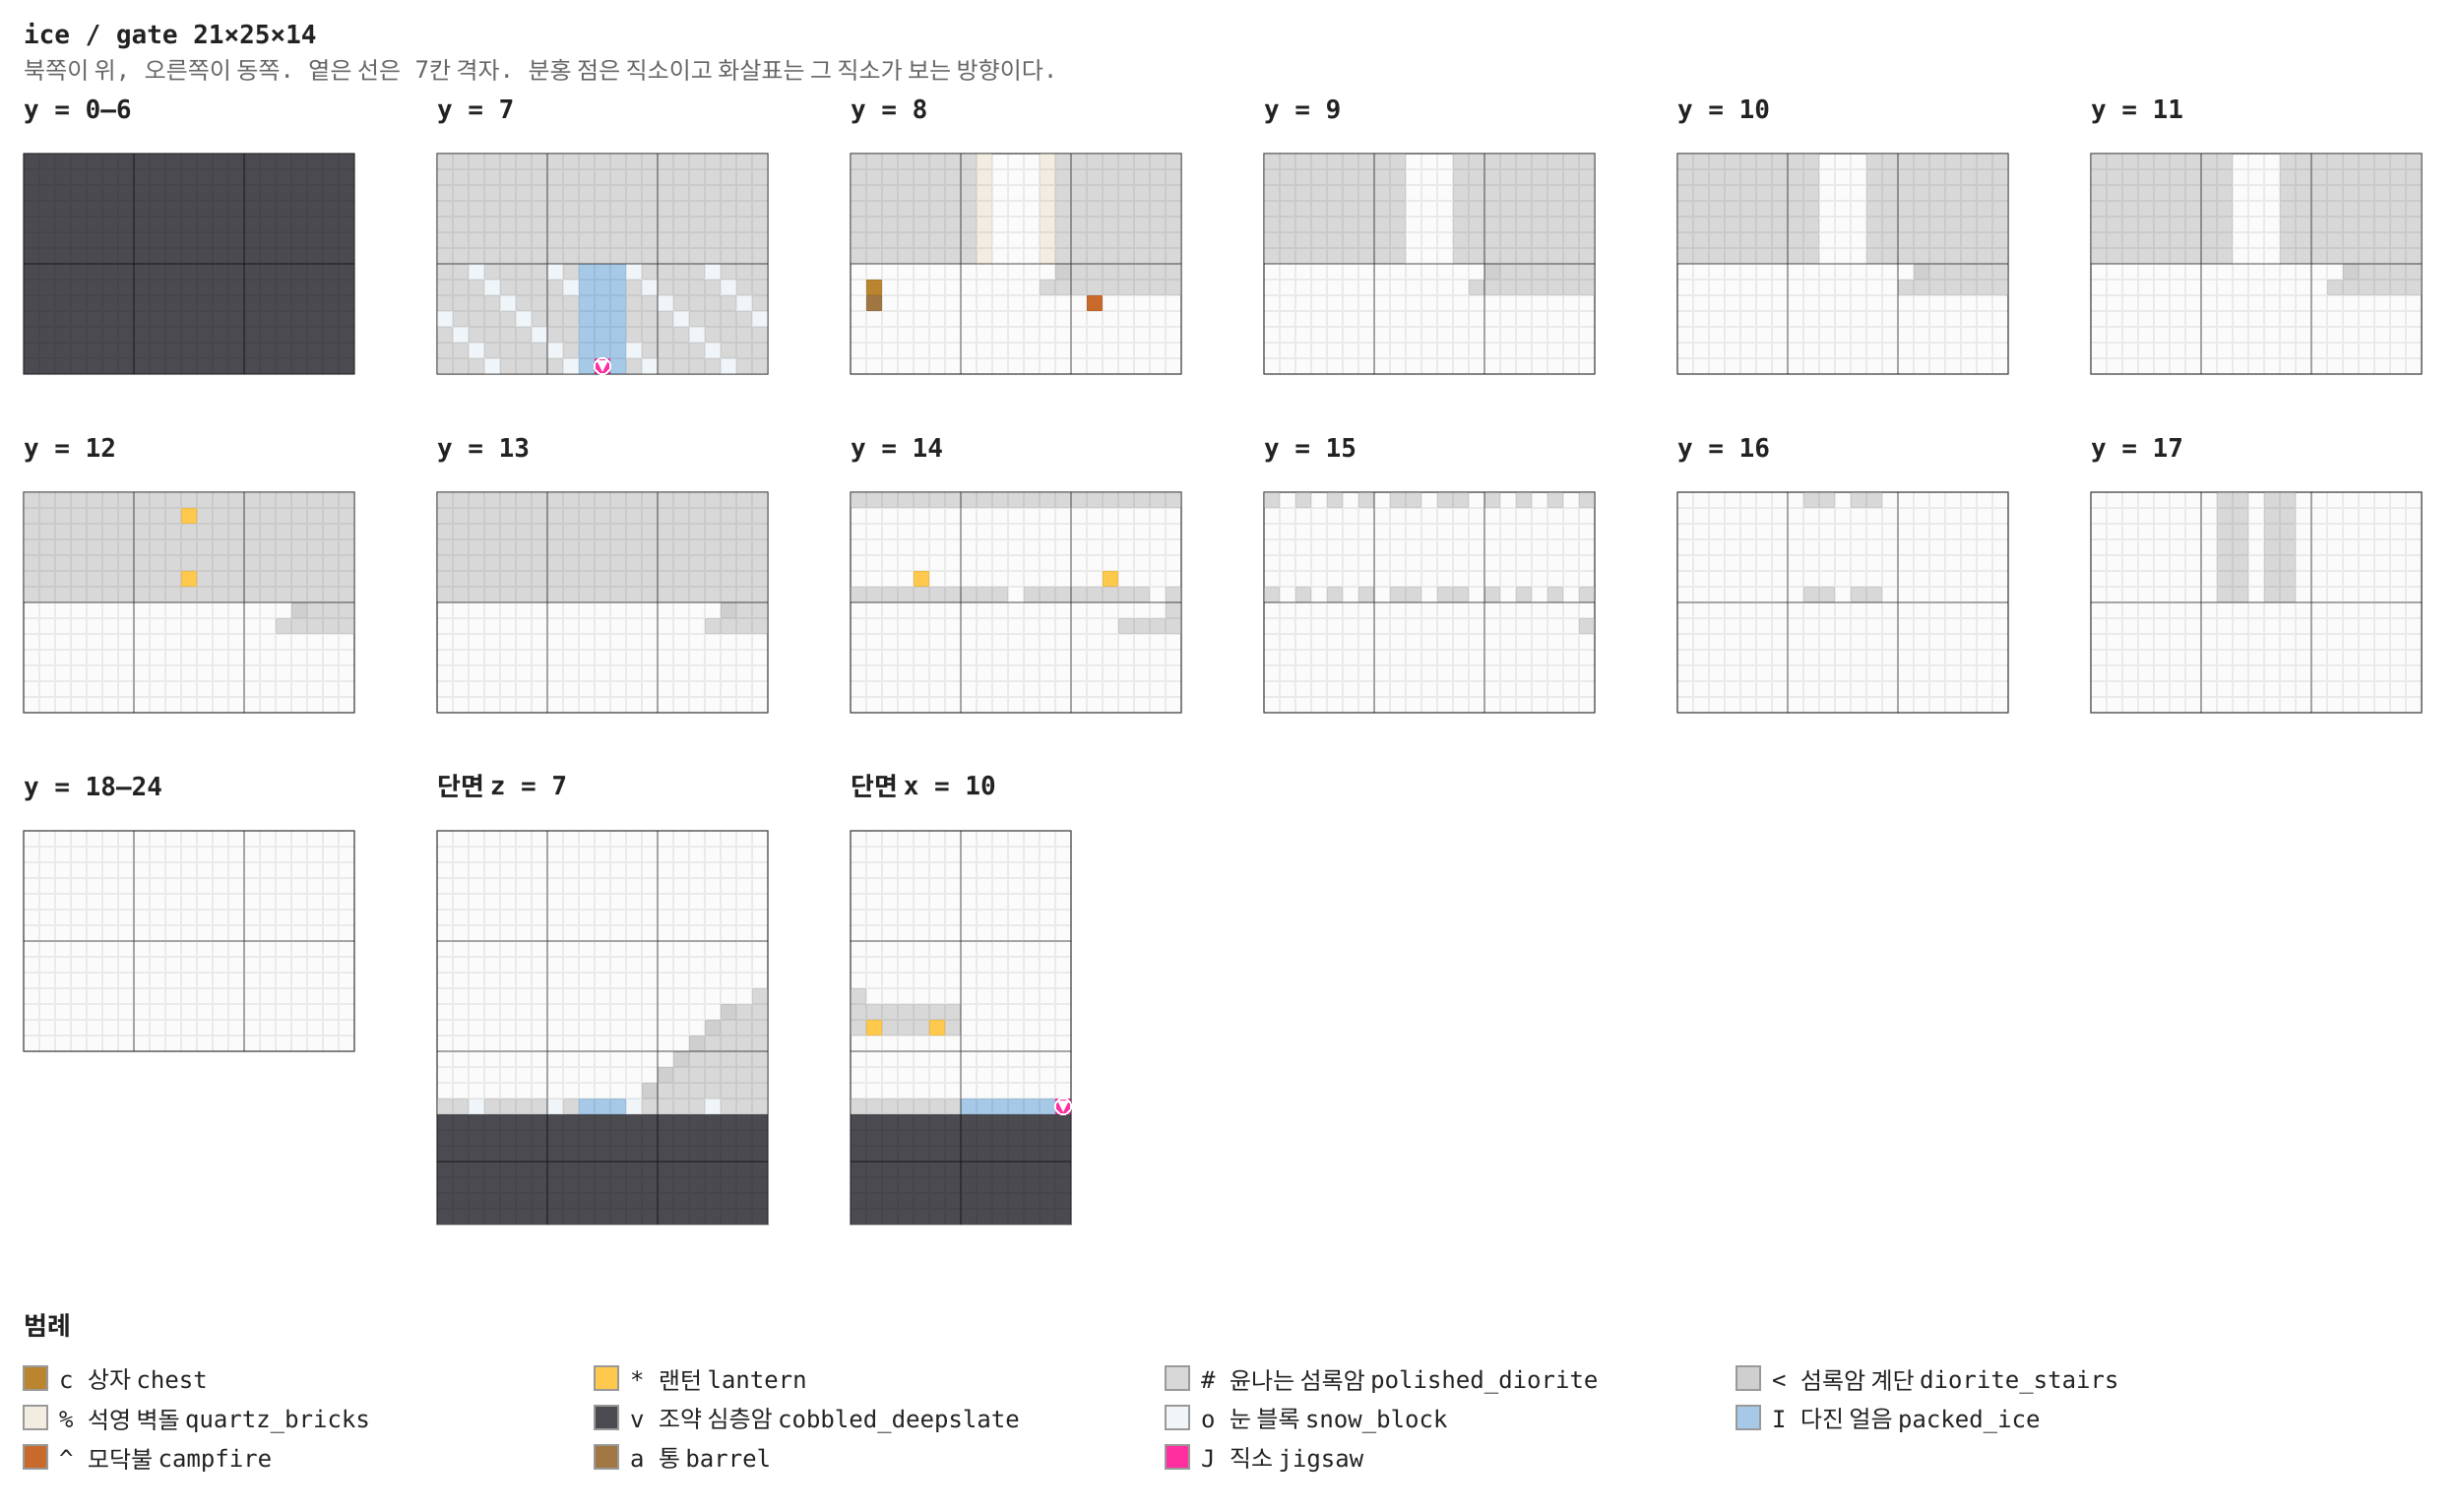
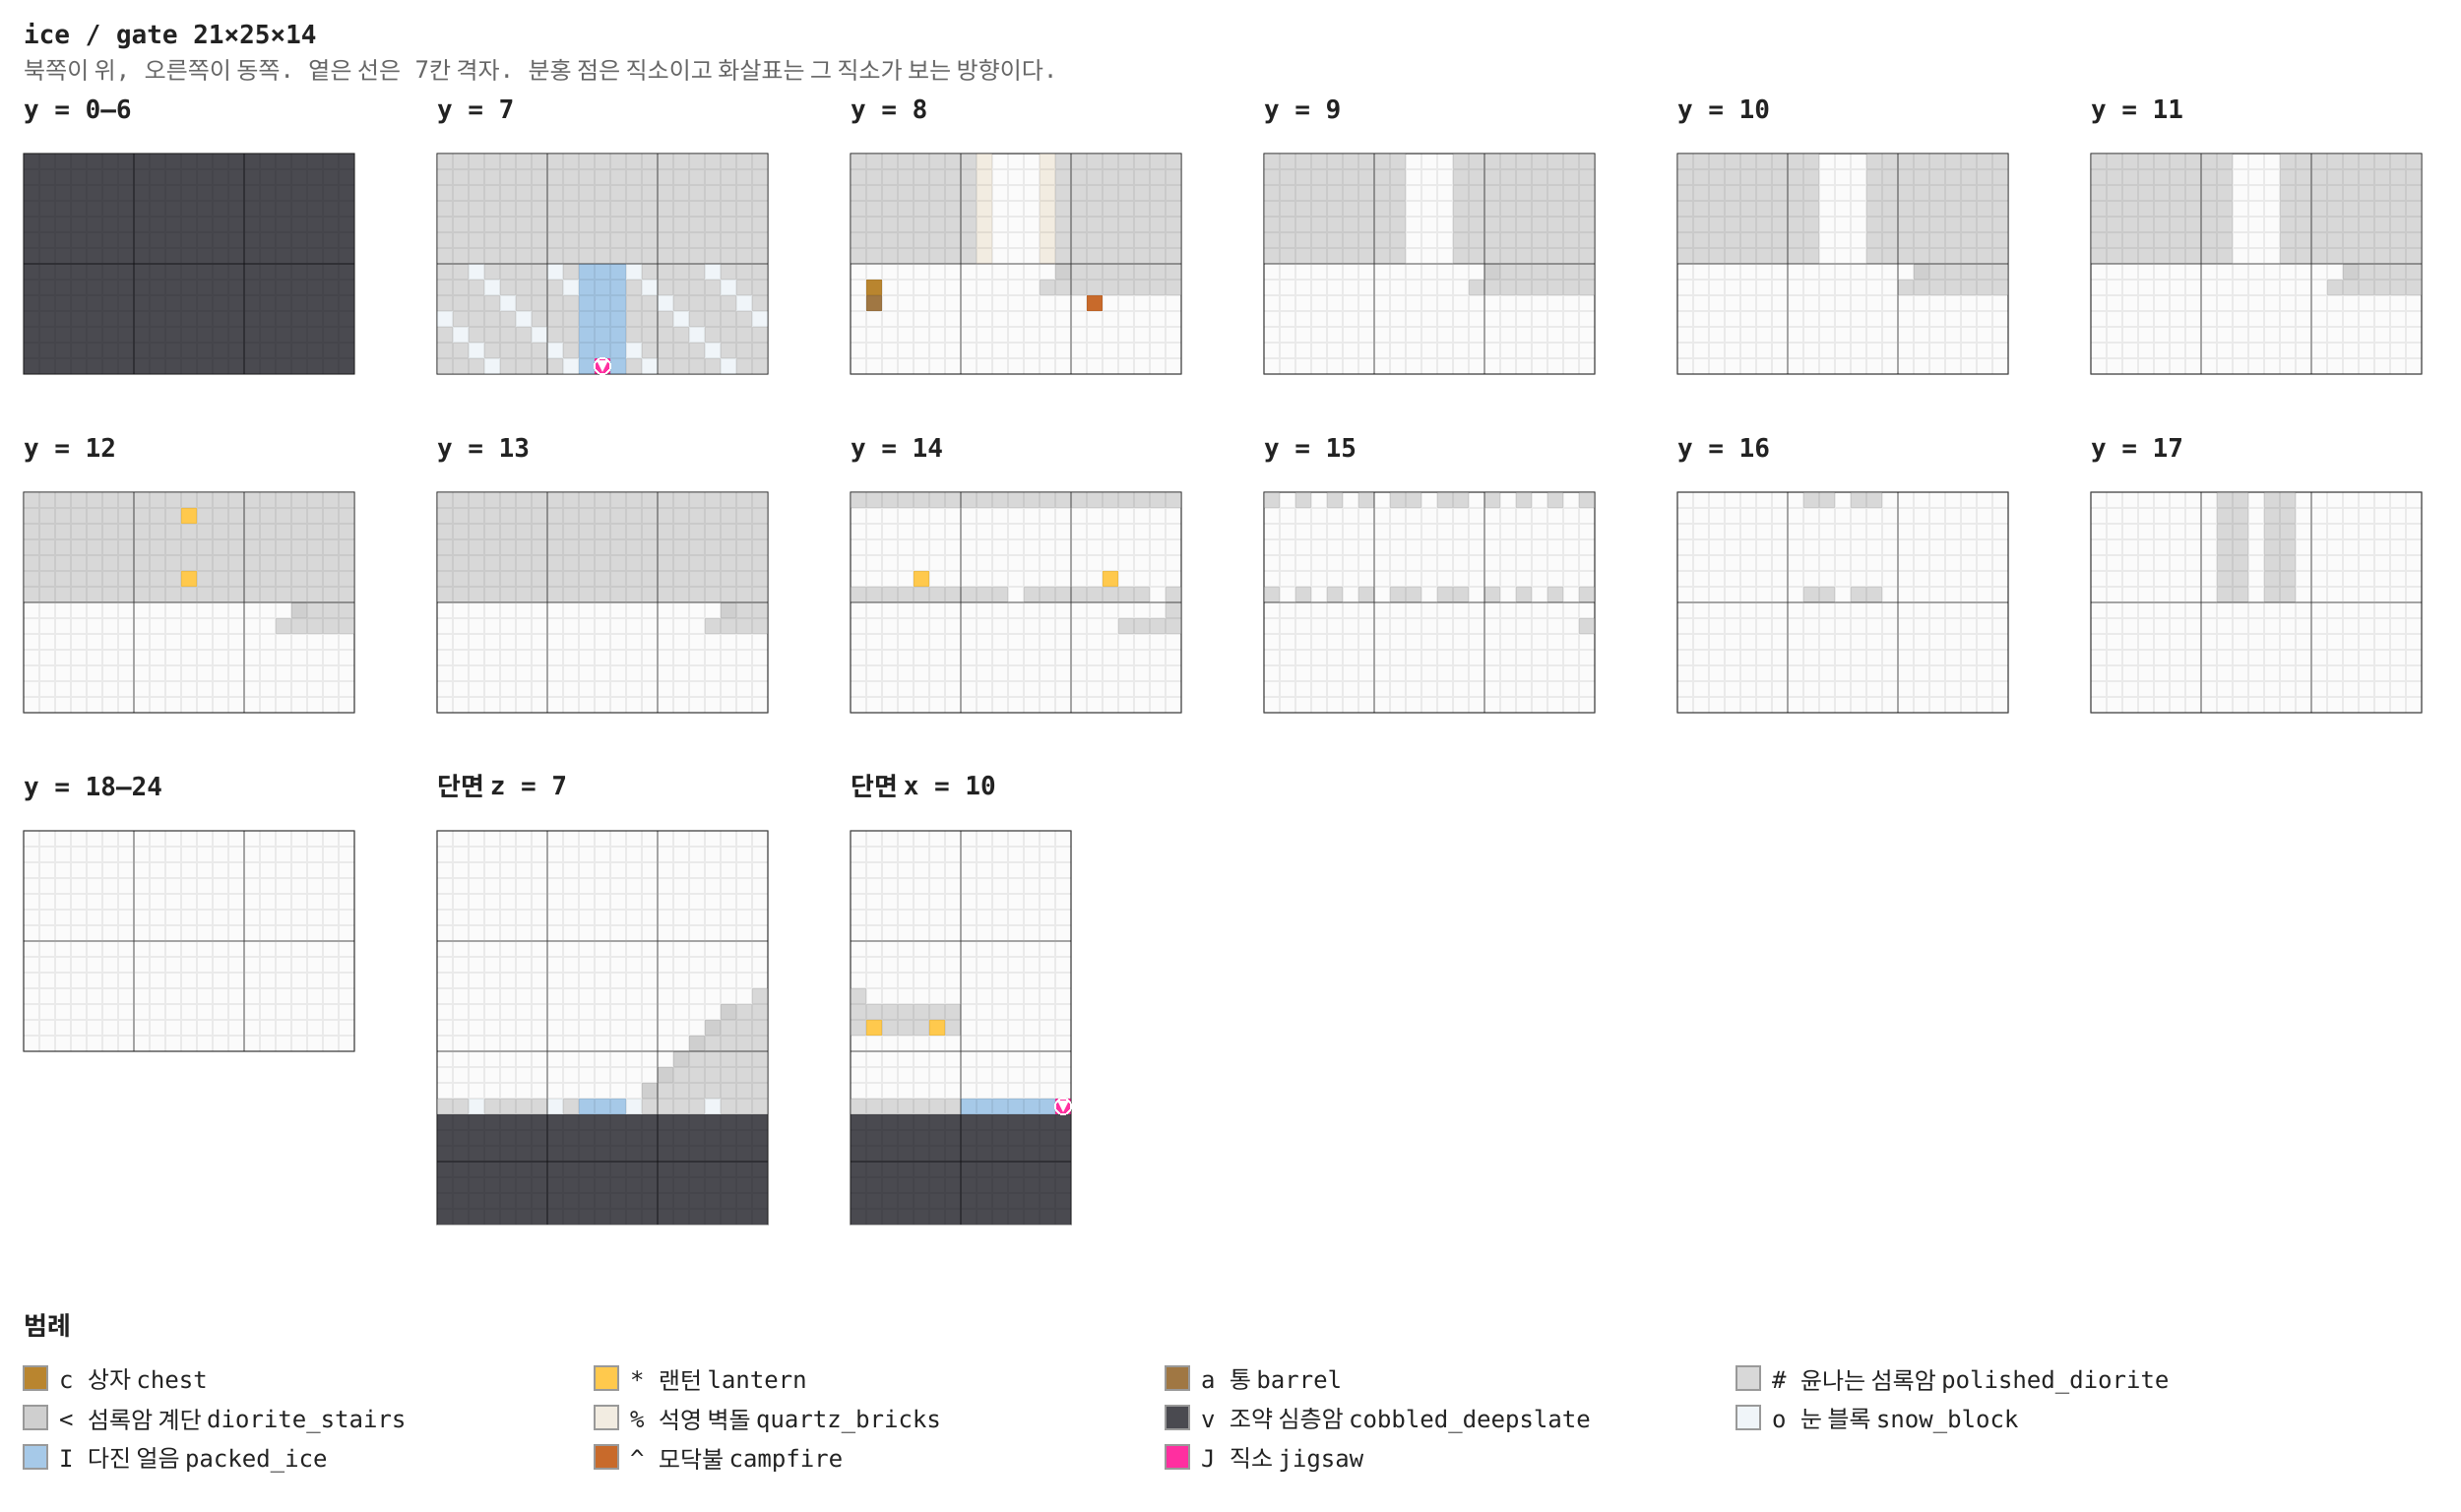
<svg xmlns="http://www.w3.org/2000/svg" width="1250" height="768" viewBox="0 0 1250 768" shape-rendering="crispEdges" font-family="Consolas,'Malgun Gothic','Noto Sans KR',monospace">
  <style>text{fill:#222;shape-rendering:auto}.cap{font-size:13px;font-weight:bold}.leg{font-size:12px}.sub{font-size:12px;fill:#666}.tick{font-size:8px;fill:#999;text-anchor:middle}.arrow{font-size:10px;fill:#fff;text-anchor:middle}.fine{stroke:#000;stroke-opacity:.07;stroke-width:1;fill:none}.grid{stroke:#000;stroke-opacity:.30;stroke-width:1}</style>
  <rect width="100%" height="100%" fill="#fff" />
  <text x="12" y="22" class="cap" font-size="16">ice / gate   21×25×14</text>
  <text x="12" y="40" class="sub">북쪽이 위, 오른쪽이 동쪽. 옅은 선은 7칸 격자. 분홍 점은 직소이고 화살표는 그 직소가 보는 방향이다.</text>
  <text x="12" y="60" class="cap">y = 0–6</text>
  <rect x="12" y="78" width="168" height="112" fill="#fbfbfb" stroke="#bbb" />
  <path transform="translate(12,78) scale(8)" fill="#4a4a50" d="M0 0h21v1h-21zM0 1h21v1h-21zM0 2h21v1h-21zM0 3h21v1h-21zM0 4h21v1h-21zM0 5h21v1h-21zM0 6h21v1h-21zM0 7h21v1h-21zM0 8h21v1h-21zM0 9h21v1h-21zM0 10h21v1h-21zM0 11h21v1h-21zM0 12h21v1h-21zM0 13h21v1h-21z" />
  <path class="fine" d="M20 78v112M28 78v112M36 78v112M44 78v112M52 78v112M60 78v112M68 78v112M76 78v112M84 78v112M92 78v112M100 78v112M108 78v112M116 78v112M124 78v112M132 78v112M140 78v112M148 78v112M156 78v112M164 78v112M172 78v112M12 86h168M12 94h168M12 102h168M12 110h168M12 118h168M12 126h168M12 134h168M12 142h168M12 150h168M12 158h168M12 166h168M12 174h168M12 182h168" />
  <line x1="12" y1="78" x2="12" y2="190" class="grid" />
  <line x1="68" y1="78" x2="68" y2="190" class="grid" />
  <line x1="124" y1="78" x2="124" y2="190" class="grid" />
  <line x1="180" y1="78" x2="180" y2="190" class="grid" />
  <line x1="12" y1="78" x2="180" y2="78" class="grid" />
  <line x1="12" y1="134" x2="180" y2="134" class="grid" />
  <line x1="12" y1="190" x2="180" y2="190" class="grid" />
  <text x="222" y="60" class="cap">y = 7</text>
  <rect x="222" y="78" width="168" height="112" fill="#fbfbfb" stroke="#bbb" />
  <path transform="translate(222,78) scale(8)" fill="#d8d8d8" d="M0 0h21v1h-21zM0 1h21v1h-21zM0 2h21v1h-21zM0 3h21v1h-21zM0 4h21v1h-21zM0 5h21v1h-21zM0 6h21v1h-21zM0 7h2v1h-2zM3 7h4v1h-4zM8 7h1v1h-1zM13 7h4v1h-4zM18 7h3v1h-3zM0 8h3v1h-3zM4 8h4v1h-4zM12 8h1v1h-1zM14 8h4v1h-4zM19 8h2v1h-2zM0 9h4v1h-4zM5 9h4v1h-4zM12 9h2v1h-2zM15 9h4v1h-4zM20 9h1v1h-1zM1 10h4v1h-4zM6 10h3v1h-3zM12 10h3v1h-3zM16 10h4v1h-4zM0 11h1v1h-1zM2 11h4v1h-4zM7 11h2v1h-2zM12 11h4v1h-4zM17 11h4v1h-4zM0 12h2v1h-2zM3 12h4v1h-4zM8 12h1v1h-1zM13 12h4v1h-4zM18 12h3v1h-3zM0 13h3v1h-3zM4 13h4v1h-4zM12 13h1v1h-1zM14 13h4v1h-4zM19 13h2v1h-2z" />
  <path transform="translate(222,78) scale(8)" fill="#f0f5f9" d="M2 7h1v1h-1zM7 7h1v1h-1zM12 7h1v1h-1zM17 7h1v1h-1zM3 8h1v1h-1zM8 8h1v1h-1zM13 8h1v1h-1zM18 8h1v1h-1zM4 9h1v1h-1zM14 9h1v1h-1zM19 9h1v1h-1zM0 10h1v1h-1zM5 10h1v1h-1zM15 10h1v1h-1zM20 10h1v1h-1zM1 11h1v1h-1zM6 11h1v1h-1zM16 11h1v1h-1zM2 12h1v1h-1zM7 12h1v1h-1zM12 12h1v1h-1zM17 12h1v1h-1zM3 13h1v1h-1zM8 13h1v1h-1zM13 13h1v1h-1zM18 13h1v1h-1z" />
  <path transform="translate(222,78) scale(8)" fill="#a6c9e8" d="M9 7h3v1h-3zM9 8h3v1h-3zM9 9h3v1h-3zM9 10h3v1h-3zM9 11h3v1h-3zM9 12h3v1h-3zM9 13h1v1h-1zM11 13h1v1h-1z" />
  <path transform="translate(222,78) scale(8)" fill="#ff2fa0" d="M10 13h1v1h-1z" />
  <path class="fine" d="M230 78v112M238 78v112M246 78v112M254 78v112M262 78v112M270 78v112M278 78v112M286 78v112M294 78v112M302 78v112M310 78v112M318 78v112M326 78v112M334 78v112M342 78v112M350 78v112M358 78v112M366 78v112M374 78v112M382 78v112M222 86h168M222 94h168M222 102h168M222 110h168M222 118h168M222 126h168M222 134h168M222 142h168M222 150h168M222 158h168M222 166h168M222 174h168M222 182h168" />
  <line x1="222" y1="78" x2="222" y2="190" class="grid" />
  <line x1="278" y1="78" x2="278" y2="190" class="grid" />
  <line x1="334" y1="78" x2="334" y2="190" class="grid" />
  <line x1="390" y1="78" x2="390" y2="190" class="grid" />
  <line x1="222" y1="78" x2="390" y2="78" class="grid" />
  <line x1="222" y1="134" x2="390" y2="134" class="grid" />
  <line x1="222" y1="190" x2="390" y2="190" class="grid" />
  <circle cx="306.0" cy="186.0" r="4.0" fill="#ff2fa0" stroke="#fff" />
  <text x="306.0" y="188.6" class="arrow" font-size="7.2">▼</text>
  <text x="432" y="60" class="cap">y = 8</text>
  <rect x="432" y="78" width="168" height="112" fill="#fbfbfb" stroke="#bbb" />
  <path transform="translate(432,78) scale(8)" fill="#d8d8d8" d="M0 0h8v1h-8zM13 0h8v1h-8zM0 1h8v1h-8zM13 1h8v1h-8zM0 2h8v1h-8zM13 2h8v1h-8zM0 3h8v1h-8zM13 3h8v1h-8zM0 4h8v1h-8zM13 4h8v1h-8zM0 5h8v1h-8zM13 5h8v1h-8zM0 6h8v1h-8zM13 6h8v1h-8zM14 7h7v1h-7zM12 8h9v1h-9z" />
  <path transform="translate(432,78) scale(8)" fill="#f2ece1" d="M8 0h1v1h-1zM12 0h1v1h-1zM8 1h1v1h-1zM12 1h1v1h-1zM8 2h1v1h-1zM12 2h1v1h-1zM8 3h1v1h-1zM12 3h1v1h-1zM8 4h1v1h-1zM12 4h1v1h-1zM8 5h1v1h-1zM12 5h1v1h-1zM8 6h1v1h-1zM12 6h1v1h-1z" />
  <path transform="translate(432,78) scale(8)" fill="#cfcfcf" d="M13 7h1v1h-1z" />
  <path transform="translate(432,78) scale(8)" fill="#b9852f" d="M1 8h1v1h-1z" />
  <path transform="translate(432,78) scale(8)" fill="#a07743" d="M1 9h1v1h-1z" />
  <path transform="translate(432,78) scale(8)" fill="#c86a2b" d="M15 9h1v1h-1z" />
  <path class="fine" d="M440 78v112M448 78v112M456 78v112M464 78v112M472 78v112M480 78v112M488 78v112M496 78v112M504 78v112M512 78v112M520 78v112M528 78v112M536 78v112M544 78v112M552 78v112M560 78v112M568 78v112M576 78v112M584 78v112M592 78v112M432 86h168M432 94h168M432 102h168M432 110h168M432 118h168M432 126h168M432 134h168M432 142h168M432 150h168M432 158h168M432 166h168M432 174h168M432 182h168" />
  <line x1="432" y1="78" x2="432" y2="190" class="grid" />
  <line x1="488" y1="78" x2="488" y2="190" class="grid" />
  <line x1="544" y1="78" x2="544" y2="190" class="grid" />
  <line x1="600" y1="78" x2="600" y2="190" class="grid" />
  <line x1="432" y1="78" x2="600" y2="78" class="grid" />
  <line x1="432" y1="134" x2="600" y2="134" class="grid" />
  <line x1="432" y1="190" x2="600" y2="190" class="grid" />
  <text x="642" y="60" class="cap">y = 9</text>
  <rect x="642" y="78" width="168" height="112" fill="#fbfbfb" stroke="#bbb" />
  <path transform="translate(642,78) scale(8)" fill="#d8d8d8" d="M0 0h9v1h-9zM12 0h9v1h-9zM0 1h9v1h-9zM12 1h9v1h-9zM0 2h9v1h-9zM12 2h9v1h-9zM0 3h9v1h-9zM12 3h9v1h-9zM0 4h9v1h-9zM12 4h9v1h-9zM0 5h9v1h-9zM12 5h9v1h-9zM0 6h9v1h-9zM12 6h9v1h-9zM15 7h6v1h-6zM13 8h8v1h-8z" />
  <path transform="translate(642,78) scale(8)" fill="#cfcfcf" d="M14 7h1v1h-1z" />
  <path class="fine" d="M650 78v112M658 78v112M666 78v112M674 78v112M682 78v112M690 78v112M698 78v112M706 78v112M714 78v112M722 78v112M730 78v112M738 78v112M746 78v112M754 78v112M762 78v112M770 78v112M778 78v112M786 78v112M794 78v112M802 78v112M642 86h168M642 94h168M642 102h168M642 110h168M642 118h168M642 126h168M642 134h168M642 142h168M642 150h168M642 158h168M642 166h168M642 174h168M642 182h168" />
  <line x1="642" y1="78" x2="642" y2="190" class="grid" />
  <line x1="698" y1="78" x2="698" y2="190" class="grid" />
  <line x1="754" y1="78" x2="754" y2="190" class="grid" />
  <line x1="810" y1="78" x2="810" y2="190" class="grid" />
  <line x1="642" y1="78" x2="810" y2="78" class="grid" />
  <line x1="642" y1="134" x2="810" y2="134" class="grid" />
  <line x1="642" y1="190" x2="810" y2="190" class="grid" />
  <text x="852" y="60" class="cap">y = 10</text>
  <rect x="852" y="78" width="168" height="112" fill="#fbfbfb" stroke="#bbb" />
  <path transform="translate(852,78) scale(8)" fill="#d8d8d8" d="M0 0h9v1h-9zM12 0h9v1h-9zM0 1h9v1h-9zM12 1h9v1h-9zM0 2h9v1h-9zM12 2h9v1h-9zM0 3h9v1h-9zM12 3h9v1h-9zM0 4h9v1h-9zM12 4h9v1h-9zM0 5h9v1h-9zM12 5h9v1h-9zM0 6h9v1h-9zM12 6h9v1h-9zM16 7h5v1h-5zM14 8h7v1h-7z" />
  <path transform="translate(852,78) scale(8)" fill="#cfcfcf" d="M15 7h1v1h-1z" />
  <path class="fine" d="M860 78v112M868 78v112M876 78v112M884 78v112M892 78v112M900 78v112M908 78v112M916 78v112M924 78v112M932 78v112M940 78v112M948 78v112M956 78v112M964 78v112M972 78v112M980 78v112M988 78v112M996 78v112M1004 78v112M1012 78v112M852 86h168M852 94h168M852 102h168M852 110h168M852 118h168M852 126h168M852 134h168M852 142h168M852 150h168M852 158h168M852 166h168M852 174h168M852 182h168" />
  <line x1="852" y1="78" x2="852" y2="190" class="grid" />
  <line x1="908" y1="78" x2="908" y2="190" class="grid" />
  <line x1="964" y1="78" x2="964" y2="190" class="grid" />
  <line x1="1020" y1="78" x2="1020" y2="190" class="grid" />
  <line x1="852" y1="78" x2="1020" y2="78" class="grid" />
  <line x1="852" y1="134" x2="1020" y2="134" class="grid" />
  <line x1="852" y1="190" x2="1020" y2="190" class="grid" />
  <text x="1062" y="60" class="cap">y = 11</text>
  <rect x="1062" y="78" width="168" height="112" fill="#fbfbfb" stroke="#bbb" />
  <path transform="translate(1062,78) scale(8)" fill="#d8d8d8" d="M0 0h9v1h-9zM12 0h9v1h-9zM0 1h9v1h-9zM12 1h9v1h-9zM0 2h9v1h-9zM12 2h9v1h-9zM0 3h9v1h-9zM12 3h9v1h-9zM0 4h9v1h-9zM12 4h9v1h-9zM0 5h9v1h-9zM12 5h9v1h-9zM0 6h9v1h-9zM12 6h9v1h-9zM17 7h4v1h-4zM15 8h6v1h-6z" />
  <path transform="translate(1062,78) scale(8)" fill="#cfcfcf" d="M16 7h1v1h-1z" />
  <path class="fine" d="M1070 78v112M1078 78v112M1086 78v112M1094 78v112M1102 78v112M1110 78v112M1118 78v112M1126 78v112M1134 78v112M1142 78v112M1150 78v112M1158 78v112M1166 78v112M1174 78v112M1182 78v112M1190 78v112M1198 78v112M1206 78v112M1214 78v112M1222 78v112M1062 86h168M1062 94h168M1062 102h168M1062 110h168M1062 118h168M1062 126h168M1062 134h168M1062 142h168M1062 150h168M1062 158h168M1062 166h168M1062 174h168M1062 182h168" />
  <line x1="1062" y1="78" x2="1062" y2="190" class="grid" />
  <line x1="1118" y1="78" x2="1118" y2="190" class="grid" />
  <line x1="1174" y1="78" x2="1174" y2="190" class="grid" />
  <line x1="1230" y1="78" x2="1230" y2="190" class="grid" />
  <line x1="1062" y1="78" x2="1230" y2="78" class="grid" />
  <line x1="1062" y1="134" x2="1230" y2="134" class="grid" />
  <line x1="1062" y1="190" x2="1230" y2="190" class="grid" />
  <text x="12" y="232" class="cap">y = 12</text>
  <rect x="12" y="250" width="168" height="112" fill="#fbfbfb" stroke="#bbb" />
  <path transform="translate(12,250) scale(8)" fill="#d8d8d8" d="M0 0h21v1h-21zM0 1h10v1h-10zM11 1h10v1h-10zM0 2h21v1h-21zM0 3h21v1h-21zM0 4h21v1h-21zM0 5h10v1h-10zM11 5h10v1h-10zM0 6h21v1h-21zM18 7h3v1h-3zM16 8h5v1h-5z" />
  <path transform="translate(12,250) scale(8)" fill="#ffc94d" d="M10 1h1v1h-1zM10 5h1v1h-1z" />
  <path transform="translate(12,250) scale(8)" fill="#cfcfcf" d="M17 7h1v1h-1z" />
  <path class="fine" d="M20 250v112M28 250v112M36 250v112M44 250v112M52 250v112M60 250v112M68 250v112M76 250v112M84 250v112M92 250v112M100 250v112M108 250v112M116 250v112M124 250v112M132 250v112M140 250v112M148 250v112M156 250v112M164 250v112M172 250v112M12 258h168M12 266h168M12 274h168M12 282h168M12 290h168M12 298h168M12 306h168M12 314h168M12 322h168M12 330h168M12 338h168M12 346h168M12 354h168" />
  <line x1="12" y1="250" x2="12" y2="362" class="grid" />
  <line x1="68" y1="250" x2="68" y2="362" class="grid" />
  <line x1="124" y1="250" x2="124" y2="362" class="grid" />
  <line x1="180" y1="250" x2="180" y2="362" class="grid" />
  <line x1="12" y1="250" x2="180" y2="250" class="grid" />
  <line x1="12" y1="306" x2="180" y2="306" class="grid" />
  <line x1="12" y1="362" x2="180" y2="362" class="grid" />
  <text x="222" y="232" class="cap">y = 13</text>
  <rect x="222" y="250" width="168" height="112" fill="#fbfbfb" stroke="#bbb" />
  <path transform="translate(222,250) scale(8)" fill="#d8d8d8" d="M0 0h21v1h-21zM0 1h21v1h-21zM0 2h21v1h-21zM0 3h21v1h-21zM0 4h21v1h-21zM0 5h21v1h-21zM0 6h21v1h-21zM19 7h2v1h-2zM17 8h4v1h-4z" />
  <path transform="translate(222,250) scale(8)" fill="#cfcfcf" d="M18 7h1v1h-1z" />
  <path class="fine" d="M230 250v112M238 250v112M246 250v112M254 250v112M262 250v112M270 250v112M278 250v112M286 250v112M294 250v112M302 250v112M310 250v112M318 250v112M326 250v112M334 250v112M342 250v112M350 250v112M358 250v112M366 250v112M374 250v112M382 250v112M222 258h168M222 266h168M222 274h168M222 282h168M222 290h168M222 298h168M222 306h168M222 314h168M222 322h168M222 330h168M222 338h168M222 346h168M222 354h168" />
  <line x1="222" y1="250" x2="222" y2="362" class="grid" />
  <line x1="278" y1="250" x2="278" y2="362" class="grid" />
  <line x1="334" y1="250" x2="334" y2="362" class="grid" />
  <line x1="390" y1="250" x2="390" y2="362" class="grid" />
  <line x1="222" y1="250" x2="390" y2="250" class="grid" />
  <line x1="222" y1="306" x2="390" y2="306" class="grid" />
  <line x1="222" y1="362" x2="390" y2="362" class="grid" />
  <text x="432" y="232" class="cap">y = 14</text>
  <rect x="432" y="250" width="168" height="112" fill="#fbfbfb" stroke="#bbb" />
  <path transform="translate(432,250) scale(8)" fill="#d8d8d8" d="M0 0h21v1h-21zM0 6h10v1h-10zM11 6h8v1h-8zM20 6h1v1h-1zM20 7h1v1h-1zM17 8h4v1h-4z" />
  <path transform="translate(432,250) scale(8)" fill="#ffc94d" d="M4 5h1v1h-1zM16 5h1v1h-1z" />
  <path class="fine" d="M440 250v112M448 250v112M456 250v112M464 250v112M472 250v112M480 250v112M488 250v112M496 250v112M504 250v112M512 250v112M520 250v112M528 250v112M536 250v112M544 250v112M552 250v112M560 250v112M568 250v112M576 250v112M584 250v112M592 250v112M432 258h168M432 266h168M432 274h168M432 282h168M432 290h168M432 298h168M432 306h168M432 314h168M432 322h168M432 330h168M432 338h168M432 346h168M432 354h168" />
  <line x1="432" y1="250" x2="432" y2="362" class="grid" />
  <line x1="488" y1="250" x2="488" y2="362" class="grid" />
  <line x1="544" y1="250" x2="544" y2="362" class="grid" />
  <line x1="600" y1="250" x2="600" y2="362" class="grid" />
  <line x1="432" y1="250" x2="600" y2="250" class="grid" />
  <line x1="432" y1="306" x2="600" y2="306" class="grid" />
  <line x1="432" y1="362" x2="600" y2="362" class="grid" />
  <text x="642" y="232" class="cap">y = 15</text>
  <rect x="642" y="250" width="168" height="112" fill="#fbfbfb" stroke="#bbb" />
  <path transform="translate(642,250) scale(8)" fill="#d8d8d8" d="M0 0h1v1h-1zM2 0h1v1h-1zM4 0h1v1h-1zM6 0h1v1h-1zM8 0h2v1h-2zM11 0h2v1h-2zM14 0h1v1h-1zM16 0h1v1h-1zM18 0h1v1h-1zM20 0h1v1h-1zM0 6h1v1h-1zM2 6h1v1h-1zM4 6h1v1h-1zM6 6h1v1h-1zM8 6h2v1h-2zM11 6h2v1h-2zM14 6h1v1h-1zM16 6h1v1h-1zM18 6h1v1h-1zM20 6h1v1h-1zM20 8h1v1h-1z" />
  <path class="fine" d="M650 250v112M658 250v112M666 250v112M674 250v112M682 250v112M690 250v112M698 250v112M706 250v112M714 250v112M722 250v112M730 250v112M738 250v112M746 250v112M754 250v112M762 250v112M770 250v112M778 250v112M786 250v112M794 250v112M802 250v112M642 258h168M642 266h168M642 274h168M642 282h168M642 290h168M642 298h168M642 306h168M642 314h168M642 322h168M642 330h168M642 338h168M642 346h168M642 354h168" />
  <line x1="642" y1="250" x2="642" y2="362" class="grid" />
  <line x1="698" y1="250" x2="698" y2="362" class="grid" />
  <line x1="754" y1="250" x2="754" y2="362" class="grid" />
  <line x1="810" y1="250" x2="810" y2="362" class="grid" />
  <line x1="642" y1="250" x2="810" y2="250" class="grid" />
  <line x1="642" y1="306" x2="810" y2="306" class="grid" />
  <line x1="642" y1="362" x2="810" y2="362" class="grid" />
  <text x="852" y="232" class="cap">y = 16</text>
  <rect x="852" y="250" width="168" height="112" fill="#fbfbfb" stroke="#bbb" />
  <path transform="translate(852,250) scale(8)" fill="#d8d8d8" d="M8 0h2v1h-2zM11 0h2v1h-2zM8 6h2v1h-2zM11 6h2v1h-2z" />
  <path class="fine" d="M860 250v112M868 250v112M876 250v112M884 250v112M892 250v112M900 250v112M908 250v112M916 250v112M924 250v112M932 250v112M940 250v112M948 250v112M956 250v112M964 250v112M972 250v112M980 250v112M988 250v112M996 250v112M1004 250v112M1012 250v112M852 258h168M852 266h168M852 274h168M852 282h168M852 290h168M852 298h168M852 306h168M852 314h168M852 322h168M852 330h168M852 338h168M852 346h168M852 354h168" />
  <line x1="852" y1="250" x2="852" y2="362" class="grid" />
  <line x1="908" y1="250" x2="908" y2="362" class="grid" />
  <line x1="964" y1="250" x2="964" y2="362" class="grid" />
  <line x1="1020" y1="250" x2="1020" y2="362" class="grid" />
  <line x1="852" y1="250" x2="1020" y2="250" class="grid" />
  <line x1="852" y1="306" x2="1020" y2="306" class="grid" />
  <line x1="852" y1="362" x2="1020" y2="362" class="grid" />
  <text x="1062" y="232" class="cap">y = 17</text>
  <rect x="1062" y="250" width="168" height="112" fill="#fbfbfb" stroke="#bbb" />
  <path transform="translate(1062,250) scale(8)" fill="#d8d8d8" d="M8 0h2v1h-2zM11 0h2v1h-2zM8 1h2v1h-2zM11 1h2v1h-2zM8 2h2v1h-2zM11 2h2v1h-2zM8 3h2v1h-2zM11 3h2v1h-2zM8 4h2v1h-2zM11 4h2v1h-2zM8 5h2v1h-2zM11 5h2v1h-2zM8 6h2v1h-2zM11 6h2v1h-2z" />
  <path class="fine" d="M1070 250v112M1078 250v112M1086 250v112M1094 250v112M1102 250v112M1110 250v112M1118 250v112M1126 250v112M1134 250v112M1142 250v112M1150 250v112M1158 250v112M1166 250v112M1174 250v112M1182 250v112M1190 250v112M1198 250v112M1206 250v112M1214 250v112M1222 250v112M1062 258h168M1062 266h168M1062 274h168M1062 282h168M1062 290h168M1062 298h168M1062 306h168M1062 314h168M1062 322h168M1062 330h168M1062 338h168M1062 346h168M1062 354h168" />
  <line x1="1062" y1="250" x2="1062" y2="362" class="grid" />
  <line x1="1118" y1="250" x2="1118" y2="362" class="grid" />
  <line x1="1174" y1="250" x2="1174" y2="362" class="grid" />
  <line x1="1230" y1="250" x2="1230" y2="362" class="grid" />
  <line x1="1062" y1="250" x2="1230" y2="250" class="grid" />
  <line x1="1062" y1="306" x2="1230" y2="306" class="grid" />
  <line x1="1062" y1="362" x2="1230" y2="362" class="grid" />
  <text x="12" y="404" class="cap">y = 18–24</text>
  <rect x="12" y="422" width="168" height="112" fill="#fbfbfb" stroke="#bbb" />
  <path class="fine" d="M20 422v112M28 422v112M36 422v112M44 422v112M52 422v112M60 422v112M68 422v112M76 422v112M84 422v112M92 422v112M100 422v112M108 422v112M116 422v112M124 422v112M132 422v112M140 422v112M148 422v112M156 422v112M164 422v112M172 422v112M12 430h168M12 438h168M12 446h168M12 454h168M12 462h168M12 470h168M12 478h168M12 486h168M12 494h168M12 502h168M12 510h168M12 518h168M12 526h168" />
  <line x1="12" y1="422" x2="12" y2="534" class="grid" />
  <line x1="68" y1="422" x2="68" y2="534" class="grid" />
  <line x1="124" y1="422" x2="124" y2="534" class="grid" />
  <line x1="180" y1="422" x2="180" y2="534" class="grid" />
  <line x1="12" y1="422" x2="180" y2="422" class="grid" />
  <line x1="12" y1="478" x2="180" y2="478" class="grid" />
  <line x1="12" y1="534" x2="180" y2="534" class="grid" />
  <text x="222" y="404" class="cap">단면 z = 7</text>
  <rect x="222" y="422" width="168" height="200" fill="#fbfbfb" stroke="#bbb" />
  <path transform="translate(222,422) scale(8)" fill="#d8d8d8" d="M20 10h1v1h-1zM19 11h2v1h-2zM18 12h3v1h-3zM17 13h4v1h-4zM16 14h5v1h-5zM15 15h6v1h-6zM14 16h7v1h-7zM0 17h2v1h-2zM3 17h4v1h-4zM8 17h1v1h-1zM13 17h4v1h-4zM18 17h3v1h-3z" />
  <path transform="translate(222,422) scale(8)" fill="#cfcfcf" d="M18 11h1v1h-1zM17 12h1v1h-1zM16 13h1v1h-1zM15 14h1v1h-1zM14 15h1v1h-1zM13 16h1v1h-1z" />
  <path transform="translate(222,422) scale(8)" fill="#f0f5f9" d="M2 17h1v1h-1zM7 17h1v1h-1zM12 17h1v1h-1zM17 17h1v1h-1z" />
  <path transform="translate(222,422) scale(8)" fill="#a6c9e8" d="M9 17h3v1h-3z" />
  <path transform="translate(222,422) scale(8)" fill="#4a4a50" d="M0 18h21v1h-21zM0 19h21v1h-21zM0 20h21v1h-21zM0 21h21v1h-21zM0 22h21v1h-21zM0 23h21v1h-21zM0 24h21v1h-21z" />
  <path class="fine" d="M230 422v200M238 422v200M246 422v200M254 422v200M262 422v200M270 422v200M278 422v200M286 422v200M294 422v200M302 422v200M310 422v200M318 422v200M326 422v200M334 422v200M342 422v200M350 422v200M358 422v200M366 422v200M374 422v200M382 422v200M222 430h168M222 438h168M222 446h168M222 454h168M222 462h168M222 470h168M222 478h168M222 486h168M222 494h168M222 502h168M222 510h168M222 518h168M222 526h168M222 534h168M222 542h168M222 550h168M222 558h168M222 566h168M222 574h168M222 582h168M222 590h168M222 598h168M222 606h168M222 614h168" />
  <line x1="222" y1="422" x2="222" y2="622" class="grid" />
  <line x1="278" y1="422" x2="278" y2="622" class="grid" />
  <line x1="334" y1="422" x2="334" y2="622" class="grid" />
  <line x1="390" y1="422" x2="390" y2="622" class="grid" />
  <line x1="222" y1="422" x2="390" y2="422" class="grid" />
  <line x1="222" y1="478" x2="390" y2="478" class="grid" />
  <line x1="222" y1="534" x2="390" y2="534" class="grid" />
  <line x1="222" y1="590" x2="390" y2="590" class="grid" />
  <text x="432" y="404" class="cap">단면 x = 10</text>
  <rect x="432" y="422" width="112" height="200" fill="#fbfbfb" stroke="#bbb" />
  <path transform="translate(432,422) scale(8)" fill="#d8d8d8" d="M0 10h1v1h-1zM0 11h7v1h-7zM0 12h1v1h-1zM2 12h3v1h-3zM6 12h1v1h-1zM0 17h7v1h-7z" />
  <path transform="translate(432,422) scale(8)" fill="#ffc94d" d="M1 12h1v1h-1zM5 12h1v1h-1z" />
  <path transform="translate(432,422) scale(8)" fill="#a6c9e8" d="M7 17h6v1h-6z" />
  <path transform="translate(432,422) scale(8)" fill="#ff2fa0" d="M13 17h1v1h-1z" />
  <path transform="translate(432,422) scale(8)" fill="#4a4a50" d="M0 18h14v1h-14zM0 19h14v1h-14zM0 20h14v1h-14zM0 21h14v1h-14zM0 22h14v1h-14zM0 23h14v1h-14zM0 24h14v1h-14z" />
  <path class="fine" d="M440 422v200M448 422v200M456 422v200M464 422v200M472 422v200M480 422v200M488 422v200M496 422v200M504 422v200M512 422v200M520 422v200M528 422v200M536 422v200M432 430h112M432 438h112M432 446h112M432 454h112M432 462h112M432 470h112M432 478h112M432 486h112M432 494h112M432 502h112M432 510h112M432 518h112M432 526h112M432 534h112M432 542h112M432 550h112M432 558h112M432 566h112M432 574h112M432 582h112M432 590h112M432 598h112M432 606h112M432 614h112" />
  <line x1="432" y1="422" x2="432" y2="622" class="grid" />
  <line x1="488" y1="422" x2="488" y2="622" class="grid" />
  <line x1="544" y1="422" x2="544" y2="622" class="grid" />
  <line x1="432" y1="422" x2="544" y2="422" class="grid" />
  <line x1="432" y1="478" x2="544" y2="478" class="grid" />
  <line x1="432" y1="534" x2="544" y2="534" class="grid" />
  <line x1="432" y1="590" x2="544" y2="590" class="grid" />
  <circle cx="540.0" cy="562.0" r="4.0" fill="#ff2fa0" stroke="#fff" />
  <text x="540.0" y="564.6" class="arrow" font-size="7.2">▼</text>
  <text x="12" y="678" class="cap">범례</text>
  <rect x="12" y="694" width="12" height="12" fill="#b9852f" stroke="#999" />
  <text x="30" y="705" class="leg">c  상자  chest</text>
  <rect x="302" y="694" width="12" height="12" fill="#ffc94d" stroke="#999" />
  <text x="320" y="705" class="leg">*  랜턴  lantern</text>
-   <rect x="592" y="694" width="12" height="12" fill="#d8d8d8" stroke="#999" />
-   <text x="610" y="705" class="leg">#  윤나는 섬록암  polished_diorite</text>
-   <rect x="882" y="694" width="12" height="12" fill="#cfcfcf" stroke="#999" />
-   <text x="900" y="705" class="leg">&lt;  섬록암 계단  diorite_stairs</text>
-   <rect x="12" y="714" width="12" height="12" fill="#f2ece1" stroke="#999" />
-   <text x="30" y="725" class="leg">%  석영 벽돌  quartz_bricks</text>
-   <rect x="302" y="714" width="12" height="12" fill="#4a4a50" stroke="#999" />
-   <text x="320" y="725" class="leg">v  조약 심층암  cobbled_deepslate</text>
-   <rect x="592" y="714" width="12" height="12" fill="#f0f5f9" stroke="#999" />
-   <text x="610" y="725" class="leg">o  눈 블록  snow_block</text>
-   <rect x="882" y="714" width="12" height="12" fill="#a6c9e8" stroke="#999" />
-   <text x="900" y="725" class="leg">I  다진 얼음  packed_ice</text>
-   <rect x="12" y="734" width="12" height="12" fill="#c86a2b" stroke="#999" />
-   <text x="30" y="745" class="leg">^  모닥불  campfire</text>
-   <rect x="302" y="734" width="12" height="12" fill="#a07743" stroke="#999" />
-   <text x="320" y="745" class="leg">a  통  barrel</text>
+   <rect x="592" y="694" width="12" height="12" fill="#a07743" stroke="#999" />
+   <text x="610" y="705" class="leg">a  통  barrel</text>
+   <rect x="882" y="694" width="12" height="12" fill="#d8d8d8" stroke="#999" />
+   <text x="900" y="705" class="leg">#  윤나는 섬록암  polished_diorite</text>
+   <rect x="12" y="714" width="12" height="12" fill="#cfcfcf" stroke="#999" />
+   <text x="30" y="725" class="leg">&lt;  섬록암 계단  diorite_stairs</text>
+   <rect x="302" y="714" width="12" height="12" fill="#f2ece1" stroke="#999" />
+   <text x="320" y="725" class="leg">%  석영 벽돌  quartz_bricks</text>
+   <rect x="592" y="714" width="12" height="12" fill="#4a4a50" stroke="#999" />
+   <text x="610" y="725" class="leg">v  조약 심층암  cobbled_deepslate</text>
+   <rect x="882" y="714" width="12" height="12" fill="#f0f5f9" stroke="#999" />
+   <text x="900" y="725" class="leg">o  눈 블록  snow_block</text>
+   <rect x="12" y="734" width="12" height="12" fill="#a6c9e8" stroke="#999" />
+   <text x="30" y="745" class="leg">I  다진 얼음  packed_ice</text>
+   <rect x="302" y="734" width="12" height="12" fill="#c86a2b" stroke="#999" />
+   <text x="320" y="745" class="leg">^  모닥불  campfire</text>
  <rect x="592" y="734" width="12" height="12" fill="#ff2fa0" stroke="#999" />
  <text x="610" y="745" class="leg">J  직소  jigsaw</text>
</svg>
